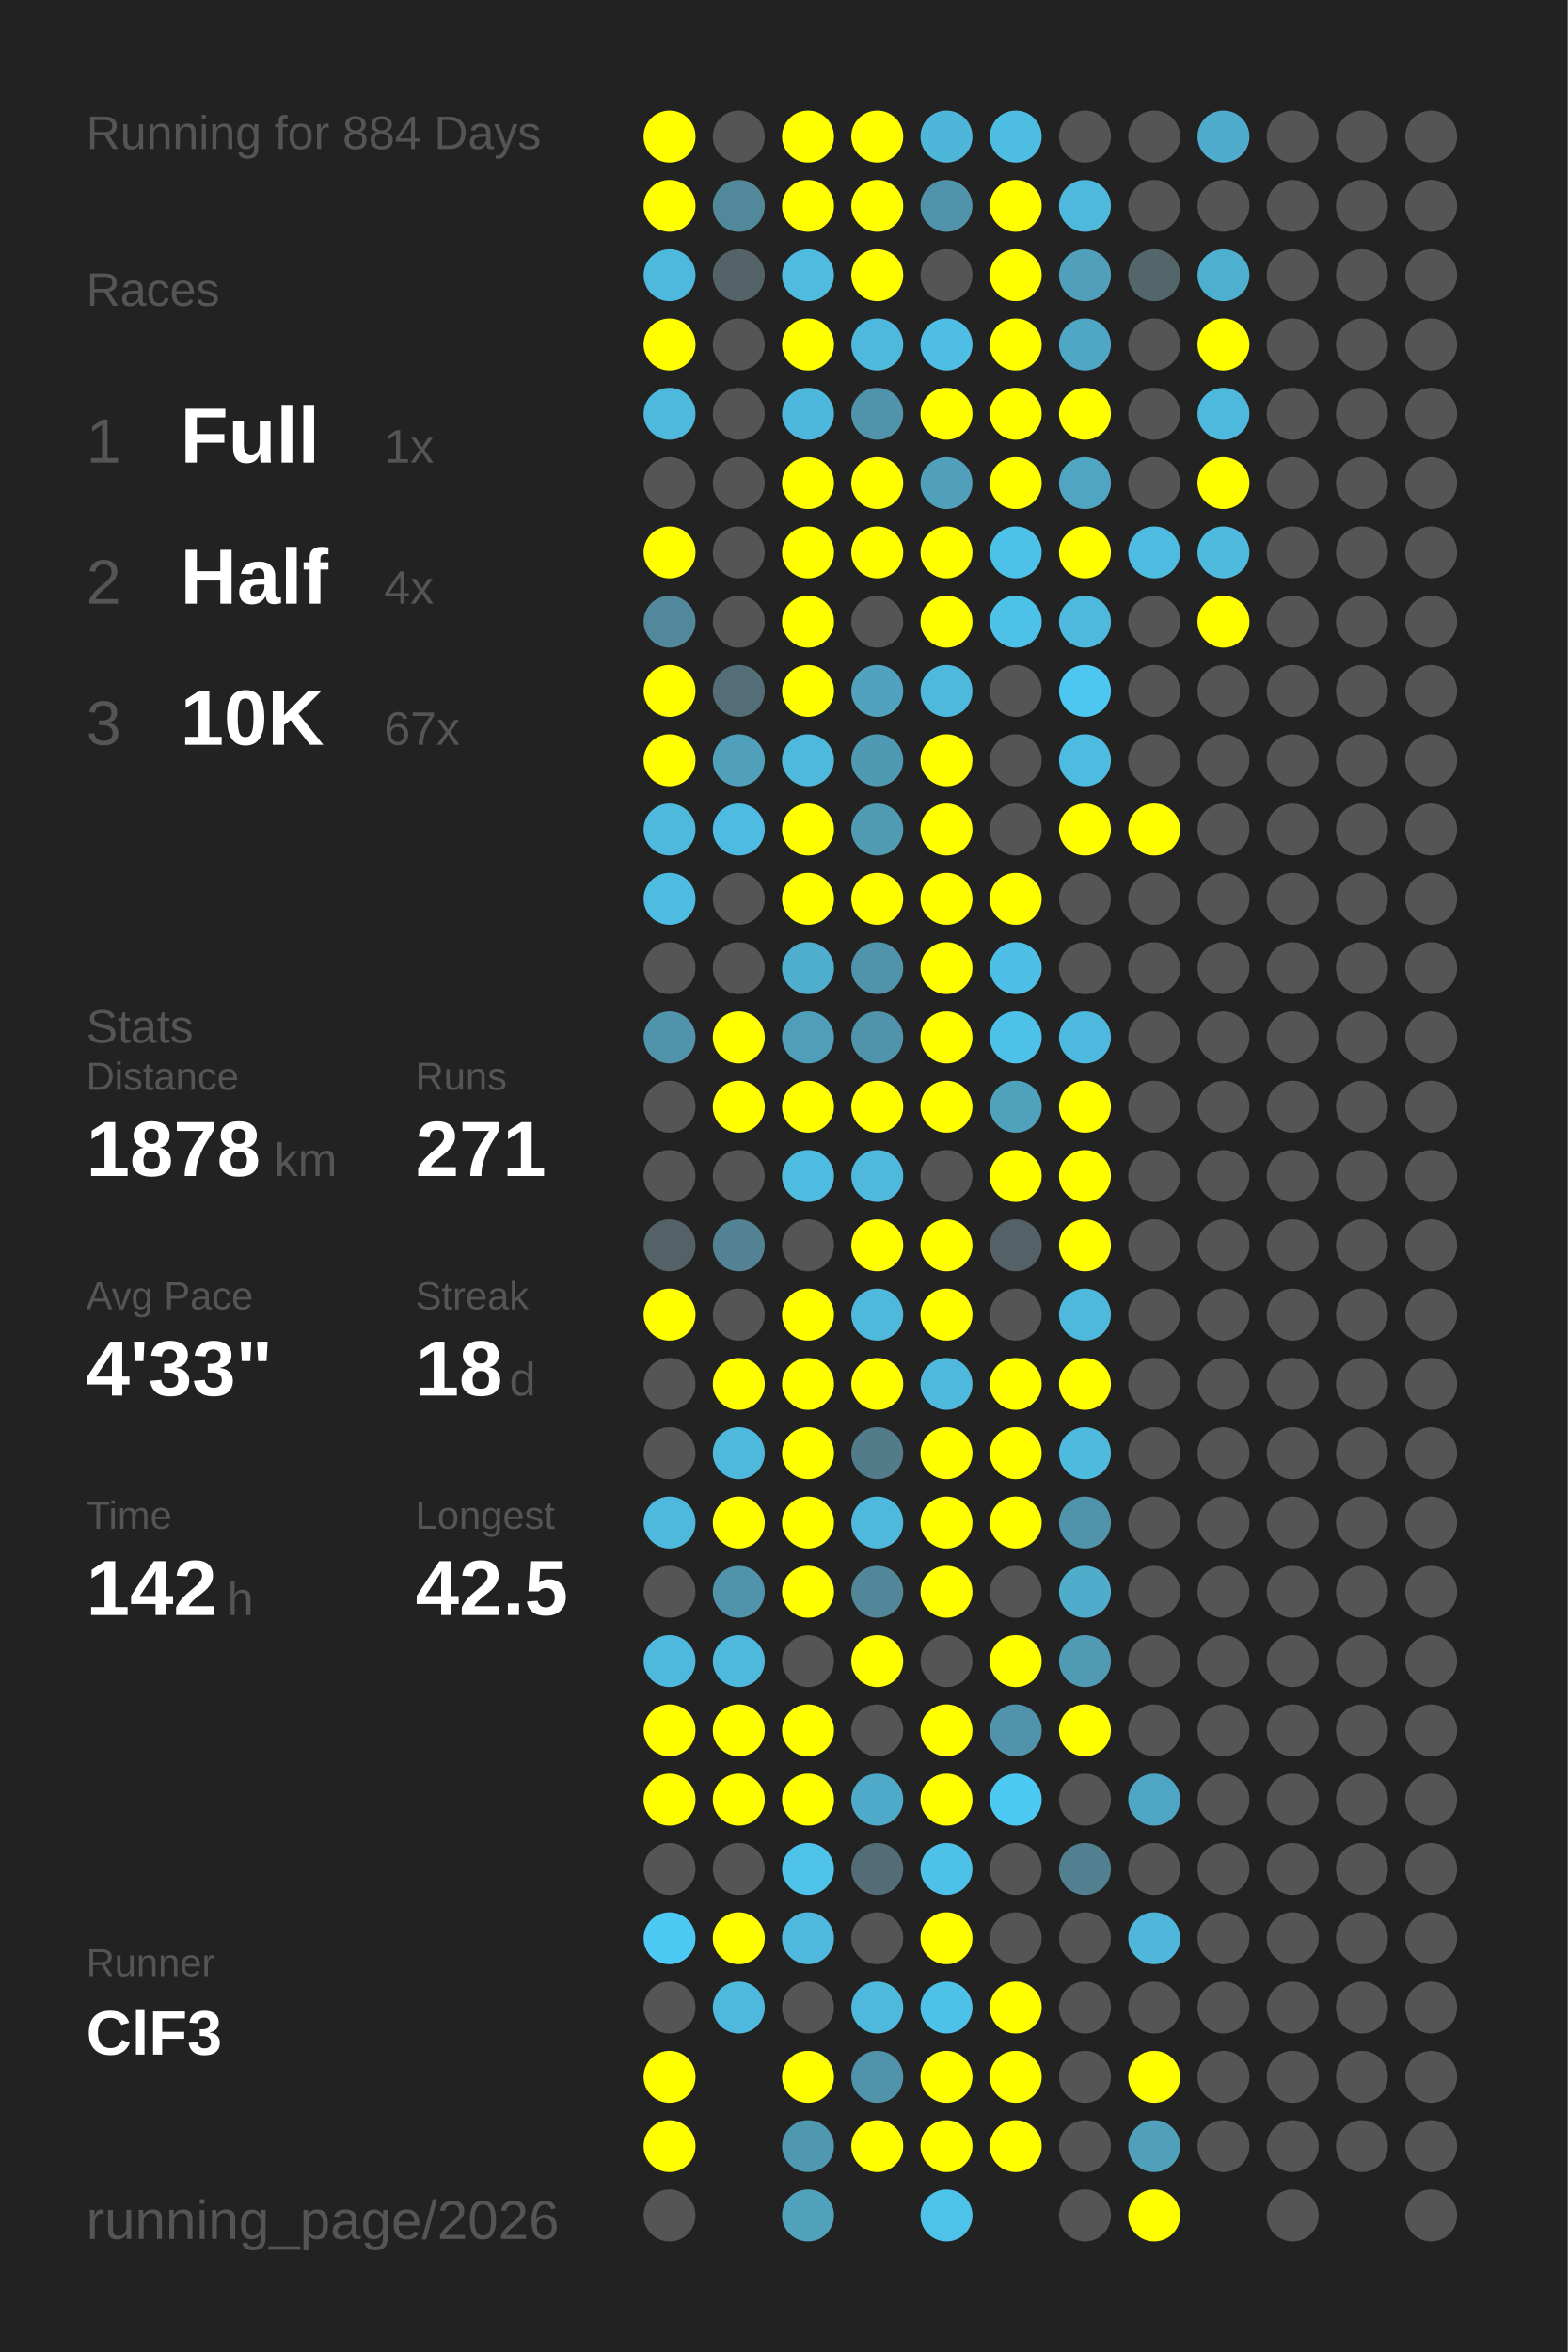
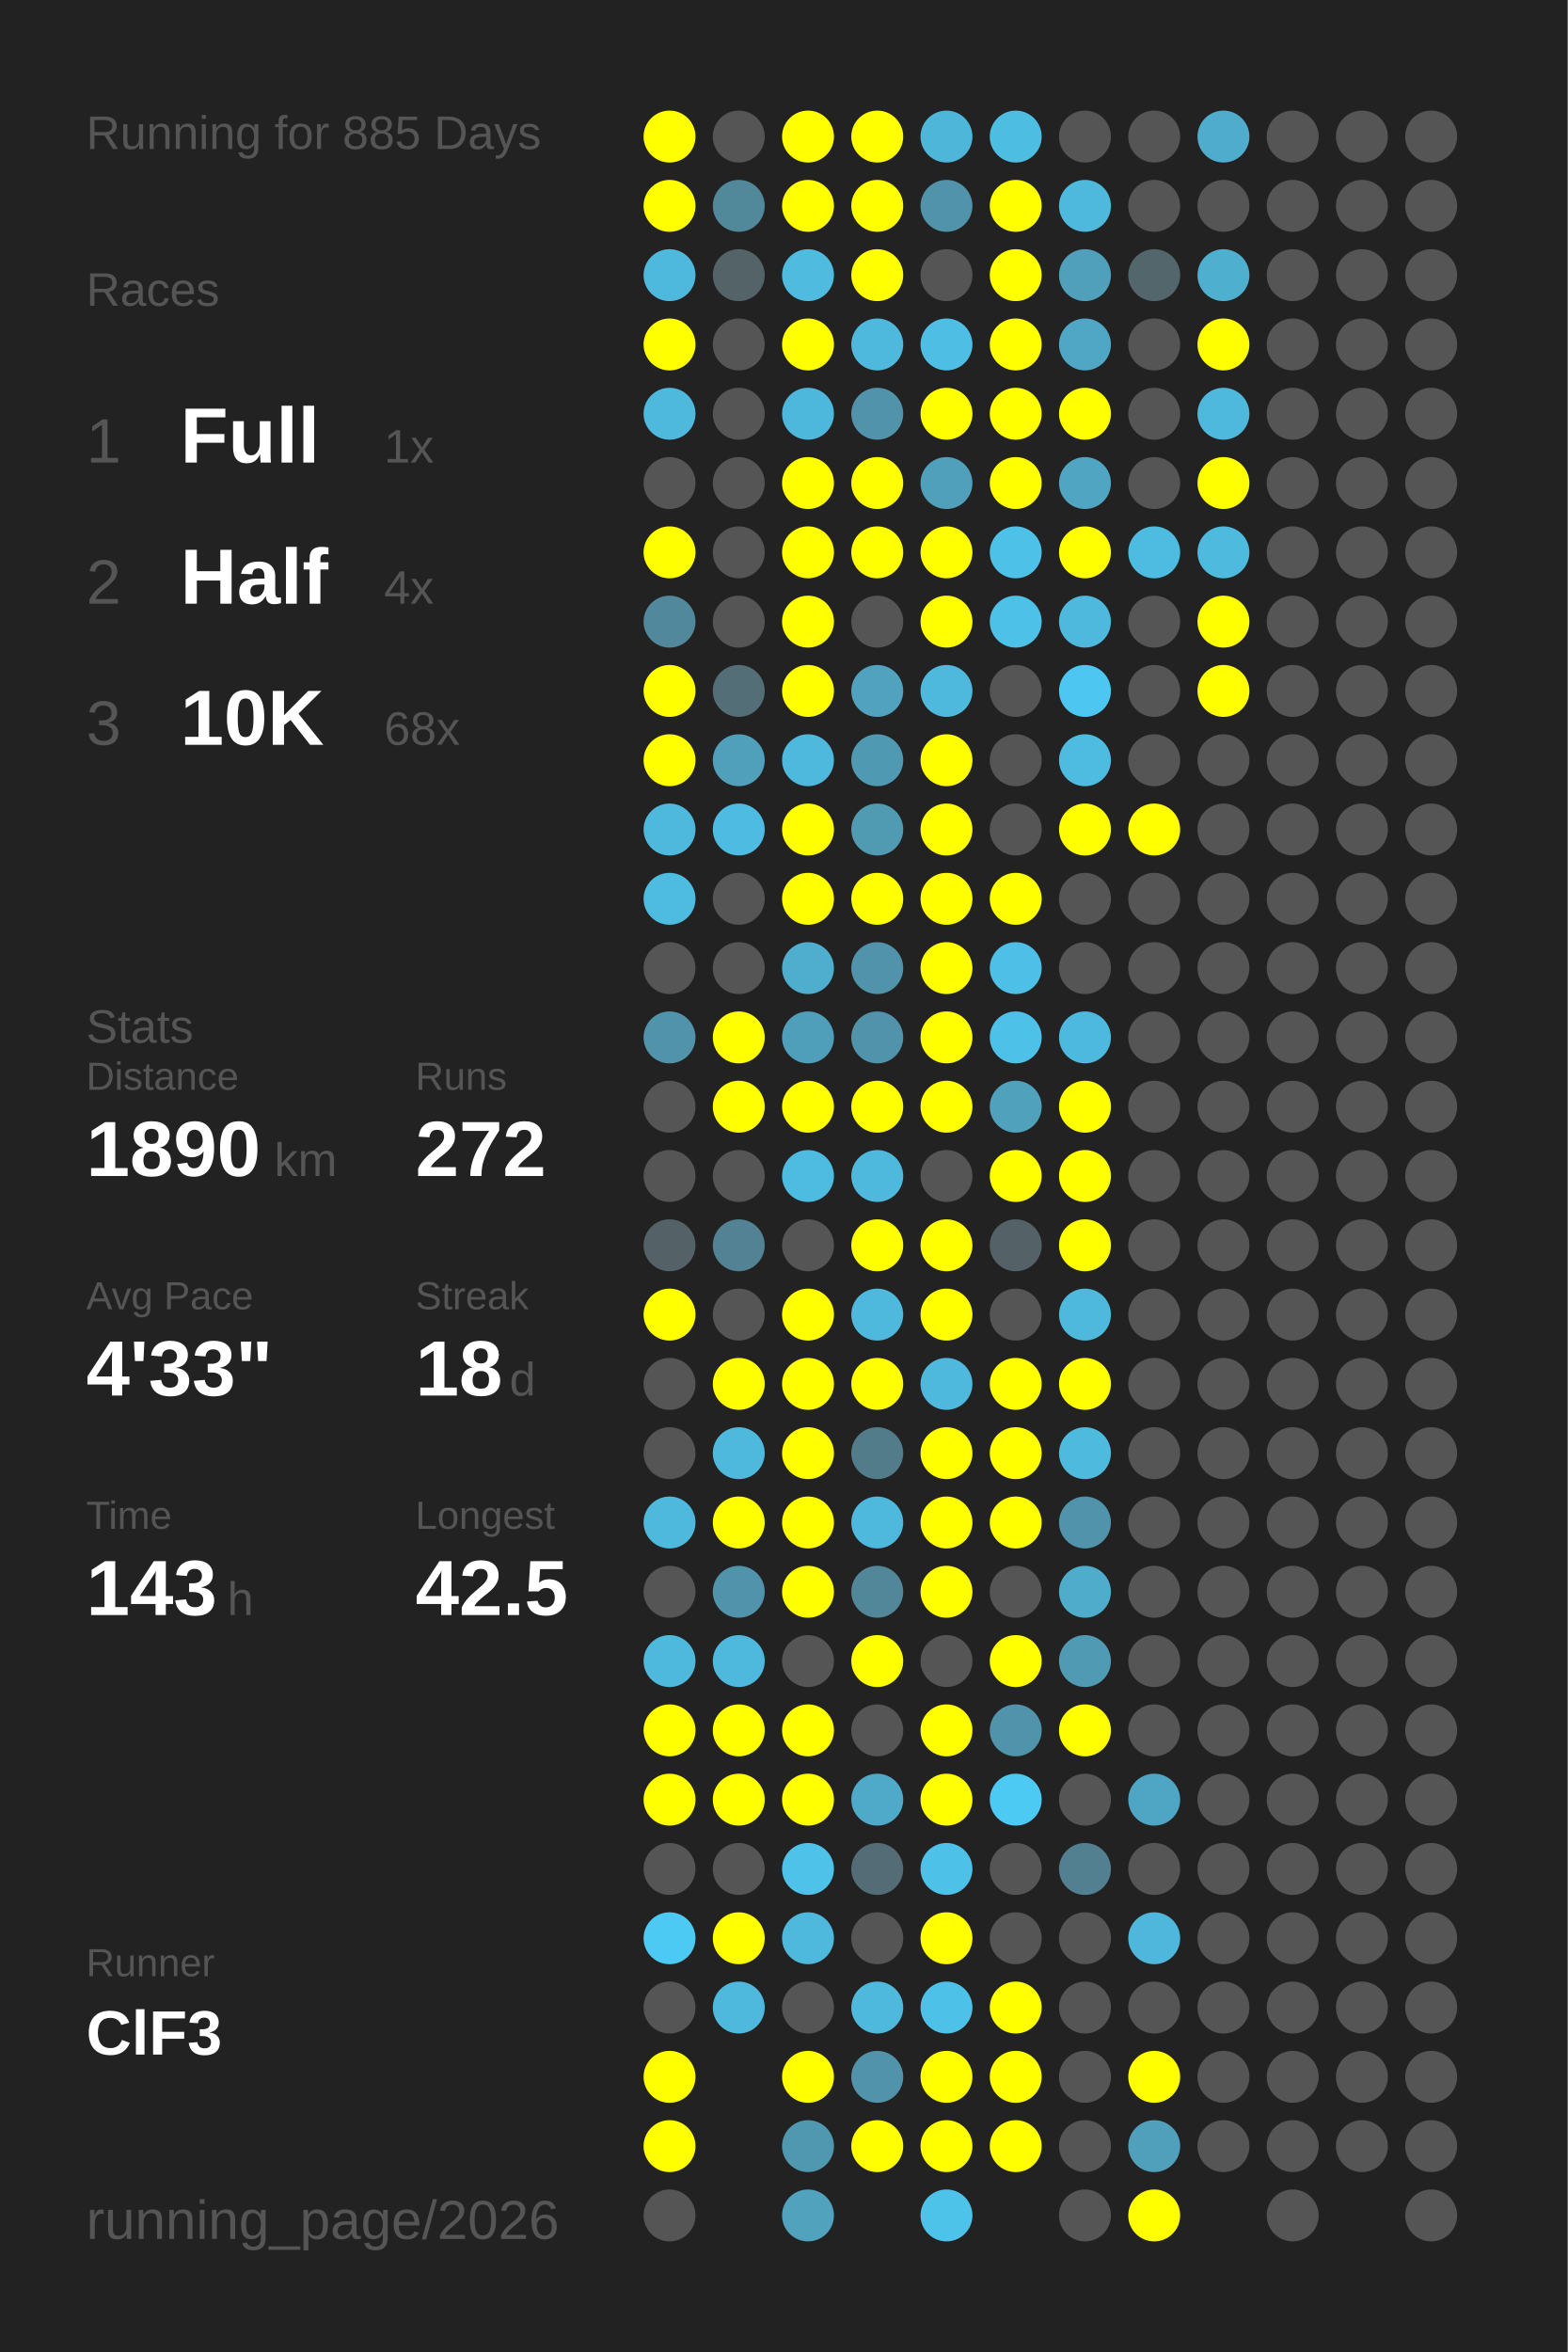
<svg xmlns="http://www.w3.org/2000/svg" baseProfile="full" height="300mm" version="1.1" viewBox="0,0,200,300" width="200mm">
  <defs />
  <rect fill="#222222" height="300" width="200" x="0" y="0" />
-   <text fill="#555555" style="font-size:6px; font-family:Arial;" x="11" y="19">Running for 884 Days</text>
+   <text fill="#555555" style="font-size:6px; font-family:Arial;" x="11" y="19">Running for 885 Days</text>
  <text fill="#555555" style="font-size:6px; font-family:Arial;" x="11" y="39">Races</text>
  <text fill="#555555" style="font-size:8px; font-family:Arial;" x="11" y="59">1</text>
  <text fill="#FFFFFF" style="font-size:10px; font-family:Arial; font-weight:bold;" x="23" y="59">Full</text>
  <text fill="#555555" style="font-size:6px; font-family:Arial;" x="49" y="59">1x</text>
  <text fill="#555555" style="font-size:8px; font-family:Arial;" x="11" y="77">2</text>
  <text fill="#FFFFFF" style="font-size:10px; font-family:Arial; font-weight:bold;" x="23" y="77">Half</text>
  <text fill="#555555" style="font-size:6px; font-family:Arial;" x="49" y="77">4x</text>
  <text fill="#555555" style="font-size:8px; font-family:Arial;" x="11" y="95">3</text>
  <text fill="#FFFFFF" style="font-size:10px; font-family:Arial; font-weight:bold;" x="23" y="95">10K</text>
-   <text fill="#555555" style="font-size:6px; font-family:Arial;" x="49" y="95">67x</text>
+   <text fill="#555555" style="font-size:6px; font-family:Arial;" x="49" y="95">68x</text>
  <text fill="#555555" style="font-size:6px; font-family:Arial;" x="11" y="133">Stats</text>
  <text fill="#555555" style="font-size:5px; font-family:Arial;" x="11" y="139">Distance</text>
-   <text fill="#FFFFFF" style="font-size:10px; font-family:Arial; font-weight:bold;" x="11" y="150">1878</text>
+   <text fill="#FFFFFF" style="font-size:10px; font-family:Arial; font-weight:bold;" x="11" y="150">1890</text>
  <text fill="#555555" style="font-size:6px; font-family:Arial;" x="35" y="150">km</text>
  <text fill="#555555" style="font-size:5px; font-family:Arial;" x="53" y="139">Runs</text>
-   <text fill="#FFFFFF" style="font-size:10px; font-family:Arial; font-weight:bold;" x="53" y="150">271</text>
+   <text fill="#FFFFFF" style="font-size:10px; font-family:Arial; font-weight:bold;" x="53" y="150">272</text>
  <text fill="#555555" style="font-size:5px; font-family:Arial;" x="11" y="167">Avg Pace</text>
  <text fill="#FFFFFF" style="font-size:10px; font-family:Arial; font-weight:bold;" x="11" y="178">4'33"</text>
  <text fill="#555555" style="font-size:5px; font-family:Arial;" x="53" y="167">Streak</text>
  <text fill="#FFFFFF" style="font-size:10px; font-family:Arial; font-weight:bold;" x="53" y="178">18</text>
  <text fill="#555555" style="font-size:6px; font-family:Arial;" x="65" y="178">d</text>
  <text fill="#555555" style="font-size:5px; font-family:Arial;" x="11" y="195">Time</text>
-   <text fill="#FFFFFF" style="font-size:10px; font-family:Arial; font-weight:bold;" x="11" y="206">142</text>
+   <text fill="#FFFFFF" style="font-size:10px; font-family:Arial; font-weight:bold;" x="11" y="206">143</text>
  <text fill="#555555" style="font-size:6px; font-family:Arial;" x="29" y="206">h</text>
  <text fill="#555555" style="font-size:5px; font-family:Arial;" x="53" y="195">Longest</text>
  <text fill="#FFFFFF" style="font-size:10px; font-family:Arial; font-weight:bold;" x="53" y="206">42.5</text>
  <text fill="#555555" style="font-size:5px; font-family:Arial;" x="11" y="252.065">Runner</text>
  <text fill="#FFFFFF" style="font-size:8px; font-family:Arial; font-weight:bold;" x="11" y="262.065">ClF3</text>
  <text fill="#555555" style="font-size:7px; font-family:Arial;" x="11" y="285.581">running_page/2026</text>
  <circle cx="85.417" cy="17.419" fill="#FFFF00" r="3.312" />
  <circle cx="85.417" cy="26.258" fill="#FFFF00" r="3.312" />
  <circle cx="85.417" cy="35.097" fill="#4eb9dd" r="3.312" />
  <circle cx="85.417" cy="43.935" fill="#FFFF00" r="3.312" />
  <circle cx="85.417" cy="52.774" fill="#4eb9dd" r="3.312" />
  <circle cx="85.417" cy="61.613" fill="#555555" r="3.312" />
  <circle cx="85.417" cy="70.452" fill="#FFFF00" r="3.312" />
  <circle cx="85.417" cy="79.29" fill="#51889b" r="3.312" />
  <circle cx="85.417" cy="88.129" fill="#FFFF00" r="3.312" />
  <circle cx="85.417" cy="96.968" fill="#FFFF00" r="3.312" />
  <circle cx="85.417" cy="105.806" fill="#4eb9dd" r="3.312" />
  <circle cx="85.417" cy="114.645" fill="#4ebce1" r="3.312" />
  <circle cx="85.417" cy="123.484" fill="#555555" r="3.312" />
  <circle cx="85.417" cy="132.323" fill="#5093aa" r="3.312" />
  <circle cx="85.417" cy="141.161" fill="#555555" r="3.312" />
  <circle cx="85.417" cy="150" fill="#555555" r="3.312" />
  <circle cx="85.417" cy="158.839" fill="#546267" r="3.312" />
  <circle cx="85.417" cy="167.677" fill="#FFFF00" r="3.312" />
  <circle cx="85.417" cy="176.516" fill="#555555" r="3.312" />
  <circle cx="85.417" cy="185.355" fill="#555555" r="3.312" />
  <circle cx="85.417" cy="194.194" fill="#4eb9dd" r="3.312" />
  <circle cx="85.417" cy="203.032" fill="#555555" r="3.312" />
  <circle cx="85.417" cy="211.871" fill="#4eb9dd" r="3.312" />
  <circle cx="85.417" cy="220.71" fill="#FFFF00" r="3.312" />
  <circle cx="85.417" cy="229.548" fill="#FFFF00" r="3.312" />
  <circle cx="85.417" cy="238.387" fill="#555555" r="3.312" />
  <circle cx="85.417" cy="247.226" fill="#4dcaf4" r="3.312" />
  <circle cx="85.417" cy="256.065" fill="#555555" r="3.312" />
  <circle cx="85.417" cy="264.903" fill="#FFFF00" r="3.312" />
  <circle cx="85.417" cy="273.742" fill="#FFFF00" r="3.312" />
  <circle cx="85.417" cy="282.581" fill="#555555" r="3.312" />
  <circle cx="94.25" cy="17.419" fill="#555555" r="3.312" />
  <circle cx="94.25" cy="26.258" fill="#51899b" r="3.312" />
  <circle cx="94.25" cy="35.097" fill="#546368" r="3.312" />
  <circle cx="94.25" cy="43.935" fill="#555555" r="3.312" />
  <circle cx="94.25" cy="52.774" fill="#555555" r="3.312" />
  <circle cx="94.25" cy="61.613" fill="#555555" r="3.312" />
  <circle cx="94.25" cy="70.452" fill="#555555" r="3.312" />
  <circle cx="94.25" cy="79.29" fill="#555555" r="3.312" />
  <circle cx="94.25" cy="88.129" fill="#536e77" r="3.312" />
  <circle cx="94.25" cy="96.968" fill="#50a0bc" r="3.312" />
  <circle cx="94.25" cy="105.806" fill="#4ebce2" r="3.312" />
  <circle cx="94.25" cy="114.645" fill="#555555" r="3.312" />
  <circle cx="94.25" cy="123.484" fill="#555555" r="3.312" />
  <circle cx="94.25" cy="132.323" fill="#FFFF00" r="3.312" />
  <circle cx="94.25" cy="141.161" fill="#FFFF00" r="3.312" />
  <circle cx="94.25" cy="150" fill="#555555" r="3.312" />
  <circle cx="94.25" cy="158.839" fill="#528293" r="3.312" />
  <circle cx="94.25" cy="167.677" fill="#555555" r="3.312" />
  <circle cx="94.25" cy="176.516" fill="#FFFF00" r="3.312" />
  <circle cx="94.25" cy="185.355" fill="#4eb9dd" r="3.312" />
  <circle cx="94.25" cy="194.194" fill="#FFFF00" r="3.312" />
  <circle cx="94.25" cy="203.032" fill="#5093aa" r="3.312" />
  <circle cx="94.25" cy="211.871" fill="#4eb9dd" r="3.312" />
  <circle cx="94.25" cy="220.71" fill="#FFFF00" r="3.312" />
  <circle cx="94.25" cy="229.548" fill="#FFFF00" r="3.312" />
  <circle cx="94.25" cy="238.387" fill="#555555" r="3.312" />
  <circle cx="94.25" cy="247.226" fill="#FFFF00" r="3.312" />
  <circle cx="94.25" cy="256.065" fill="#4eb9dd" r="3.312" />
  <circle cx="103.083" cy="17.419" fill="#FFFF00" r="3.312" />
  <circle cx="103.083" cy="26.258" fill="#FFFF00" r="3.312" />
  <circle cx="103.083" cy="35.097" fill="#4ebbdf" r="3.312" />
  <circle cx="103.083" cy="43.935" fill="#FFFF00" r="3.312" />
  <circle cx="103.083" cy="52.774" fill="#4eb8dc" r="3.312" />
  <circle cx="103.083" cy="61.613" fill="#FFFF00" r="3.312" />
  <circle cx="103.083" cy="70.452" fill="#FFFF00" r="3.312" />
  <circle cx="103.083" cy="79.29" fill="#FFFF00" r="3.312" />
  <circle cx="103.083" cy="88.129" fill="#FFFF00" r="3.312" />
  <circle cx="103.083" cy="96.968" fill="#4eb9dd" r="3.312" />
  <circle cx="103.083" cy="105.806" fill="#FFFF00" r="3.312" />
  <circle cx="103.083" cy="114.645" fill="#FFFF00" r="3.312" />
  <circle cx="103.083" cy="123.484" fill="#4faece" r="3.312" />
  <circle cx="103.083" cy="132.323" fill="#509fba" r="3.312" />
  <circle cx="103.083" cy="141.161" fill="#FFFF00" r="3.312" />
  <circle cx="103.083" cy="150" fill="#4ebce1" r="3.312" />
  <circle cx="103.083" cy="158.839" fill="#555555" r="3.312" />
  <circle cx="103.083" cy="167.677" fill="#FFFF00" r="3.312" />
  <circle cx="103.083" cy="176.516" fill="#FFFF00" r="3.312" />
  <circle cx="103.083" cy="185.355" fill="#FFFF00" r="3.312" />
  <circle cx="103.083" cy="194.194" fill="#FFFF00" r="3.312" />
  <circle cx="103.083" cy="203.032" fill="#FFFF00" r="3.312" />
  <circle cx="103.083" cy="211.871" fill="#555555" r="3.312" />
  <circle cx="103.083" cy="220.71" fill="#FFFF00" r="3.312" />
  <circle cx="103.083" cy="229.548" fill="#FFFF00" r="3.312" />
  <circle cx="103.083" cy="238.387" fill="#4ec2e9" r="3.312" />
  <circle cx="103.083" cy="247.226" fill="#4eb9dd" r="3.312" />
  <circle cx="103.083" cy="256.065" fill="#555555" r="3.312" />
  <circle cx="103.083" cy="264.903" fill="#FFFF00" r="3.312" />
  <circle cx="103.083" cy="273.742" fill="#5097b0" r="3.312" />
  <circle cx="103.083" cy="282.581" fill="#50a2bd" r="3.312" />
  <circle cx="111.917" cy="17.419" fill="#FFFF00" r="3.312" />
  <circle cx="111.917" cy="26.258" fill="#FFFF00" r="3.312" />
  <circle cx="111.917" cy="35.097" fill="#FFFF00" r="3.312" />
  <circle cx="111.917" cy="43.935" fill="#4eb9dd" r="3.312" />
  <circle cx="111.917" cy="52.774" fill="#5093aa" r="3.312" />
  <circle cx="111.917" cy="61.613" fill="#FFFF00" r="3.312" />
  <circle cx="111.917" cy="70.452" fill="#FFFF00" r="3.312" />
  <circle cx="111.917" cy="79.29" fill="#555555" r="3.312" />
  <circle cx="111.917" cy="88.129" fill="#50a2be" r="3.312" />
  <circle cx="111.917" cy="96.968" fill="#5099b2" r="3.312" />
  <circle cx="111.917" cy="105.806" fill="#509ab2" r="3.312" />
  <circle cx="111.917" cy="114.645" fill="#FFFF00" r="3.312" />
  <circle cx="111.917" cy="123.484" fill="#5093aa" r="3.312" />
  <circle cx="111.917" cy="132.323" fill="#5093aa" r="3.312" />
  <circle cx="111.917" cy="141.161" fill="#FFFF00" r="3.312" />
  <circle cx="111.917" cy="150" fill="#4eb9dd" r="3.312" />
  <circle cx="111.917" cy="158.839" fill="#FFFF00" r="3.312" />
  <circle cx="111.917" cy="167.677" fill="#4eb9dd" r="3.312" />
  <circle cx="111.917" cy="176.516" fill="#FFFF00" r="3.312" />
  <circle cx="111.917" cy="185.355" fill="#527c8a" r="3.312" />
  <circle cx="111.917" cy="194.194" fill="#4eb9dd" r="3.312" />
  <circle cx="111.917" cy="203.032" fill="#518799" r="3.312" />
  <circle cx="111.917" cy="211.871" fill="#FFFF00" r="3.312" />
  <circle cx="111.917" cy="220.71" fill="#555555" r="3.312" />
  <circle cx="111.917" cy="229.548" fill="#4faac9" r="3.312" />
  <circle cx="111.917" cy="238.387" fill="#536c75" r="3.312" />
  <circle cx="111.917" cy="247.226" fill="#555555" r="3.312" />
  <circle cx="111.917" cy="256.065" fill="#4eb9dd" r="3.312" />
  <circle cx="111.917" cy="264.903" fill="#5093aa" r="3.312" />
  <circle cx="111.917" cy="273.742" fill="#FFFF00" r="3.312" />
  <circle cx="120.75" cy="17.419" fill="#4eb6d9" r="3.312" />
  <circle cx="120.75" cy="26.258" fill="#5093aa" r="3.312" />
  <circle cx="120.75" cy="35.097" fill="#555555" r="3.312" />
  <circle cx="120.75" cy="43.935" fill="#4ebee4" r="3.312" />
  <circle cx="120.75" cy="52.774" fill="#FFFF00" r="3.312" />
  <circle cx="120.75" cy="61.613" fill="#50a0bb" r="3.312" />
  <circle cx="120.75" cy="70.452" fill="#FFFF00" r="3.312" />
  <circle cx="120.75" cy="79.29" fill="#FFFF00" r="3.312" />
  <circle cx="120.75" cy="88.129" fill="#4eb9dd" r="3.312" />
  <circle cx="120.75" cy="96.968" fill="#FFFF00" r="3.312" />
  <circle cx="120.75" cy="105.806" fill="#FFFF00" r="3.312" />
  <circle cx="120.75" cy="114.645" fill="#FFFF00" r="3.312" />
  <circle cx="120.75" cy="123.484" fill="#FFFF00" r="3.312" />
  <circle cx="120.75" cy="132.323" fill="#FFFF00" r="3.312" />
  <circle cx="120.75" cy="141.161" fill="#FFFF00" r="3.312" />
  <circle cx="120.75" cy="150" fill="#555555" r="3.312" />
  <circle cx="120.75" cy="158.839" fill="#FFFF00" r="3.312" />
  <circle cx="120.75" cy="167.677" fill="#FFFF00" r="3.312" />
  <circle cx="120.75" cy="176.516" fill="#4eb9dd" r="3.312" />
  <circle cx="120.75" cy="185.355" fill="#FFFF00" r="3.312" />
  <circle cx="120.75" cy="194.194" fill="#FFFF00" r="3.312" />
  <circle cx="120.75" cy="203.032" fill="#FFFF00" r="3.312" />
  <circle cx="120.75" cy="211.871" fill="#555555" r="3.312" />
  <circle cx="120.75" cy="220.71" fill="#FFFF00" r="3.312" />
  <circle cx="120.75" cy="229.548" fill="#FFFF00" r="3.312" />
  <circle cx="120.75" cy="238.387" fill="#4ec1e8" r="3.312" />
  <circle cx="120.75" cy="247.226" fill="#FFFF00" r="3.312" />
  <circle cx="120.75" cy="256.065" fill="#4ec1e8" r="3.312" />
  <circle cx="120.75" cy="264.903" fill="#FFFF00" r="3.312" />
  <circle cx="120.75" cy="273.742" fill="#FFFF00" r="3.312" />
  <circle cx="120.75" cy="282.581" fill="#4dc3ea" r="3.312" />
  <circle cx="129.583" cy="17.419" fill="#4ebde2" r="3.312" />
  <circle cx="129.583" cy="26.258" fill="#FFFF00" r="3.312" />
  <circle cx="129.583" cy="35.097" fill="#FFFF00" r="3.312" />
  <circle cx="129.583" cy="43.935" fill="#FFFF00" r="3.312" />
  <circle cx="129.583" cy="52.774" fill="#FFFF00" r="3.312" />
  <circle cx="129.583" cy="61.613" fill="#FFFF00" r="3.312" />
  <circle cx="129.583" cy="70.452" fill="#4ec1e9" r="3.312" />
  <circle cx="129.583" cy="79.29" fill="#4ec1e9" r="3.312" />
  <circle cx="129.583" cy="88.129" fill="#555555" r="3.312" />
  <circle cx="129.583" cy="96.968" fill="#555555" r="3.312" />
  <circle cx="129.583" cy="105.806" fill="#555555" r="3.312" />
  <circle cx="129.583" cy="114.645" fill="#FFFF00" r="3.312" />
  <circle cx="129.583" cy="123.484" fill="#4ec0e7" r="3.312" />
  <circle cx="129.583" cy="132.323" fill="#4ec1e8" r="3.312" />
  <circle cx="129.583" cy="141.161" fill="#50a1bc" r="3.312" />
  <circle cx="129.583" cy="150" fill="#FFFF00" r="3.312" />
  <circle cx="129.583" cy="158.839" fill="#546267" r="3.312" />
  <circle cx="129.583" cy="167.677" fill="#555555" r="3.312" />
  <circle cx="129.583" cy="176.516" fill="#FFFF00" r="3.312" />
  <circle cx="129.583" cy="185.355" fill="#FFFF00" r="3.312" />
  <circle cx="129.583" cy="194.194" fill="#FFFF00" r="3.312" />
  <circle cx="129.583" cy="203.032" fill="#555555" r="3.312" />
  <circle cx="129.583" cy="211.871" fill="#FFFF00" r="3.312" />
  <circle cx="129.583" cy="220.71" fill="#5093aa" r="3.312" />
  <circle cx="129.583" cy="229.548" fill="#4dcaf4" r="3.312" />
  <circle cx="129.583" cy="238.387" fill="#555555" r="3.312" />
  <circle cx="129.583" cy="247.226" fill="#555555" r="3.312" />
  <circle cx="129.583" cy="256.065" fill="#FFFF00" r="3.312" />
  <circle cx="129.583" cy="264.903" fill="#FFFF00" r="3.312" />
  <circle cx="129.583" cy="273.742" fill="#FFFF00" r="3.312" />
  <circle cx="138.417" cy="17.419" fill="#555555" r="3.312" />
  <circle cx="138.417" cy="26.258" fill="#4eb9dd" r="3.312" />
  <circle cx="138.417" cy="35.097" fill="#50a0bb" r="3.312" />
  <circle cx="138.417" cy="43.935" fill="#4fa7c5" r="3.312" />
  <circle cx="138.417" cy="52.774" fill="#FFFF00" r="3.312" />
  <circle cx="138.417" cy="61.613" fill="#4fa5c2" r="3.312" />
  <circle cx="138.417" cy="70.452" fill="#FFFF00" r="3.312" />
  <circle cx="138.417" cy="79.29" fill="#4eb9dd" r="3.312" />
  <circle cx="138.417" cy="88.129" fill="#4dc7f1" r="3.312" />
  <circle cx="138.417" cy="96.968" fill="#4ebbe0" r="3.312" />
  <circle cx="138.417" cy="105.806" fill="#FFFF00" r="3.312" />
  <circle cx="138.417" cy="114.645" fill="#555555" r="3.312" />
  <circle cx="138.417" cy="123.484" fill="#555555" r="3.312" />
  <circle cx="138.417" cy="132.323" fill="#4eb9de" r="3.312" />
  <circle cx="138.417" cy="141.161" fill="#FFFF00" r="3.312" />
  <circle cx="138.417" cy="150" fill="#FFFF00" r="3.312" />
  <circle cx="138.417" cy="158.839" fill="#FFFF00" r="3.312" />
  <circle cx="138.417" cy="167.677" fill="#4eb9dd" r="3.312" />
  <circle cx="138.417" cy="176.516" fill="#FFFF00" r="3.312" />
  <circle cx="138.417" cy="185.355" fill="#4ebade" r="3.312" />
  <circle cx="138.417" cy="194.194" fill="#5093aa" r="3.312" />
  <circle cx="138.417" cy="203.032" fill="#4faccb" r="3.312" />
  <circle cx="138.417" cy="211.871" fill="#509ab3" r="3.312" />
  <circle cx="138.417" cy="220.71" fill="#FFFF00" r="3.312" />
  <circle cx="138.417" cy="229.548" fill="#555555" r="3.312" />
  <circle cx="138.417" cy="238.387" fill="#528090" r="3.312" />
  <circle cx="138.417" cy="247.226" fill="#555555" r="3.312" />
  <circle cx="138.417" cy="256.065" fill="#555555" r="3.312" />
  <circle cx="138.417" cy="264.903" fill="#555555" r="3.312" />
  <circle cx="138.417" cy="273.742" fill="#555555" r="3.312" />
  <circle cx="138.417" cy="282.581" fill="#555555" r="3.312" />
  <circle cx="147.25" cy="17.419" fill="#555555" r="3.312" />
  <circle cx="147.25" cy="26.258" fill="#555555" r="3.312" />
  <circle cx="147.25" cy="35.097" fill="#53666c" r="3.312" />
  <circle cx="147.25" cy="43.935" fill="#555555" r="3.312" />
  <circle cx="147.25" cy="52.774" fill="#555555" r="3.312" />
  <circle cx="147.25" cy="61.613" fill="#555555" r="3.312" />
  <circle cx="147.25" cy="70.452" fill="#4ebbe0" r="3.312" />
  <circle cx="147.25" cy="79.29" fill="#555555" r="3.312" />
  <circle cx="147.25" cy="88.129" fill="#555555" r="3.312" />
  <circle cx="147.25" cy="96.968" fill="#555555" r="3.312" />
  <circle cx="147.25" cy="105.806" fill="#FFFF00" r="3.312" />
  <circle cx="147.25" cy="114.645" fill="#555555" r="3.312" />
  <circle cx="147.25" cy="123.484" fill="#555555" r="3.312" />
  <circle cx="147.25" cy="132.323" fill="#555555" r="3.312" />
  <circle cx="147.25" cy="141.161" fill="#555555" r="3.312" />
  <circle cx="147.25" cy="150" fill="#555555" r="3.312" />
  <circle cx="147.25" cy="158.839" fill="#555555" r="3.312" />
  <circle cx="147.25" cy="167.677" fill="#555555" r="3.312" />
  <circle cx="147.25" cy="176.516" fill="#555555" r="3.312" />
  <circle cx="147.25" cy="185.355" fill="#555555" r="3.312" />
  <circle cx="147.25" cy="194.194" fill="#555555" r="3.312" />
  <circle cx="147.25" cy="203.032" fill="#555555" r="3.312" />
  <circle cx="147.25" cy="211.871" fill="#555555" r="3.312" />
  <circle cx="147.25" cy="220.71" fill="#555555" r="3.312" />
  <circle cx="147.25" cy="229.548" fill="#4fa6c4" r="3.312" />
  <circle cx="147.25" cy="238.387" fill="#555555" r="3.312" />
  <circle cx="147.25" cy="247.226" fill="#4eb7db" r="3.312" />
  <circle cx="147.25" cy="256.065" fill="#555555" r="3.312" />
  <circle cx="147.25" cy="264.903" fill="#FFFF00" r="3.312" />
  <circle cx="147.25" cy="273.742" fill="#50a0bb" r="3.312" />
  <circle cx="147.25" cy="282.581" fill="#FFFF00" r="3.312" />
  <circle cx="156.083" cy="17.419" fill="#4faccc" r="3.312" />
  <circle cx="156.083" cy="26.258" fill="#555555" r="3.312" />
  <circle cx="156.083" cy="35.097" fill="#4fafcf" r="3.312" />
  <circle cx="156.083" cy="43.935" fill="#FFFF00" r="3.312" />
  <circle cx="156.083" cy="52.774" fill="#4eb9dd" r="3.312" />
  <circle cx="156.083" cy="61.613" fill="#FFFF00" r="3.312" />
  <circle cx="156.083" cy="70.452" fill="#4ebade" r="3.312" />
  <circle cx="156.083" cy="79.29" fill="#FFFF00" r="3.312" />
-   <circle cx="156.083" cy="88.129" fill="#555555" r="3.312" />
+   <circle cx="156.083" cy="88.129" fill="#FFFF00" r="3.312" />
  <circle cx="156.083" cy="96.968" fill="#555555" r="3.312" />
  <circle cx="156.083" cy="105.806" fill="#555555" r="3.312" />
  <circle cx="156.083" cy="114.645" fill="#555555" r="3.312" />
  <circle cx="156.083" cy="123.484" fill="#555555" r="3.312" />
  <circle cx="156.083" cy="132.323" fill="#555555" r="3.312" />
  <circle cx="156.083" cy="141.161" fill="#555555" r="3.312" />
  <circle cx="156.083" cy="150" fill="#555555" r="3.312" />
  <circle cx="156.083" cy="158.839" fill="#555555" r="3.312" />
  <circle cx="156.083" cy="167.677" fill="#555555" r="3.312" />
  <circle cx="156.083" cy="176.516" fill="#555555" r="3.312" />
  <circle cx="156.083" cy="185.355" fill="#555555" r="3.312" />
  <circle cx="156.083" cy="194.194" fill="#555555" r="3.312" />
  <circle cx="156.083" cy="203.032" fill="#555555" r="3.312" />
  <circle cx="156.083" cy="211.871" fill="#555555" r="3.312" />
  <circle cx="156.083" cy="220.71" fill="#555555" r="3.312" />
  <circle cx="156.083" cy="229.548" fill="#555555" r="3.312" />
  <circle cx="156.083" cy="238.387" fill="#555555" r="3.312" />
  <circle cx="156.083" cy="247.226" fill="#555555" r="3.312" />
  <circle cx="156.083" cy="256.065" fill="#555555" r="3.312" />
  <circle cx="156.083" cy="264.903" fill="#555555" r="3.312" />
  <circle cx="156.083" cy="273.742" fill="#555555" r="3.312" />
  <circle cx="164.917" cy="17.419" fill="#555555" r="3.312" />
  <circle cx="164.917" cy="26.258" fill="#555555" r="3.312" />
  <circle cx="164.917" cy="35.097" fill="#555555" r="3.312" />
  <circle cx="164.917" cy="43.935" fill="#555555" r="3.312" />
  <circle cx="164.917" cy="52.774" fill="#555555" r="3.312" />
  <circle cx="164.917" cy="61.613" fill="#555555" r="3.312" />
  <circle cx="164.917" cy="70.452" fill="#555555" r="3.312" />
  <circle cx="164.917" cy="79.29" fill="#555555" r="3.312" />
  <circle cx="164.917" cy="88.129" fill="#555555" r="3.312" />
  <circle cx="164.917" cy="96.968" fill="#555555" r="3.312" />
  <circle cx="164.917" cy="105.806" fill="#555555" r="3.312" />
  <circle cx="164.917" cy="114.645" fill="#555555" r="3.312" />
  <circle cx="164.917" cy="123.484" fill="#555555" r="3.312" />
  <circle cx="164.917" cy="132.323" fill="#555555" r="3.312" />
  <circle cx="164.917" cy="141.161" fill="#555555" r="3.312" />
  <circle cx="164.917" cy="150" fill="#555555" r="3.312" />
  <circle cx="164.917" cy="158.839" fill="#555555" r="3.312" />
  <circle cx="164.917" cy="167.677" fill="#555555" r="3.312" />
  <circle cx="164.917" cy="176.516" fill="#555555" r="3.312" />
  <circle cx="164.917" cy="185.355" fill="#555555" r="3.312" />
  <circle cx="164.917" cy="194.194" fill="#555555" r="3.312" />
  <circle cx="164.917" cy="203.032" fill="#555555" r="3.312" />
  <circle cx="164.917" cy="211.871" fill="#555555" r="3.312" />
  <circle cx="164.917" cy="220.71" fill="#555555" r="3.312" />
  <circle cx="164.917" cy="229.548" fill="#555555" r="3.312" />
  <circle cx="164.917" cy="238.387" fill="#555555" r="3.312" />
  <circle cx="164.917" cy="247.226" fill="#555555" r="3.312" />
  <circle cx="164.917" cy="256.065" fill="#555555" r="3.312" />
  <circle cx="164.917" cy="264.903" fill="#555555" r="3.312" />
  <circle cx="164.917" cy="273.742" fill="#555555" r="3.312" />
  <circle cx="164.917" cy="282.581" fill="#555555" r="3.312" />
  <circle cx="173.75" cy="17.419" fill="#555555" r="3.312" />
  <circle cx="173.75" cy="26.258" fill="#555555" r="3.312" />
  <circle cx="173.75" cy="35.097" fill="#555555" r="3.312" />
  <circle cx="173.75" cy="43.935" fill="#555555" r="3.312" />
  <circle cx="173.75" cy="52.774" fill="#555555" r="3.312" />
  <circle cx="173.75" cy="61.613" fill="#555555" r="3.312" />
  <circle cx="173.75" cy="70.452" fill="#555555" r="3.312" />
  <circle cx="173.75" cy="79.29" fill="#555555" r="3.312" />
  <circle cx="173.75" cy="88.129" fill="#555555" r="3.312" />
  <circle cx="173.75" cy="96.968" fill="#555555" r="3.312" />
  <circle cx="173.75" cy="105.806" fill="#555555" r="3.312" />
  <circle cx="173.75" cy="114.645" fill="#555555" r="3.312" />
  <circle cx="173.75" cy="123.484" fill="#555555" r="3.312" />
  <circle cx="173.75" cy="132.323" fill="#555555" r="3.312" />
  <circle cx="173.75" cy="141.161" fill="#555555" r="3.312" />
  <circle cx="173.75" cy="150" fill="#555555" r="3.312" />
  <circle cx="173.75" cy="158.839" fill="#555555" r="3.312" />
  <circle cx="173.75" cy="167.677" fill="#555555" r="3.312" />
  <circle cx="173.75" cy="176.516" fill="#555555" r="3.312" />
  <circle cx="173.75" cy="185.355" fill="#555555" r="3.312" />
  <circle cx="173.75" cy="194.194" fill="#555555" r="3.312" />
  <circle cx="173.75" cy="203.032" fill="#555555" r="3.312" />
  <circle cx="173.75" cy="211.871" fill="#555555" r="3.312" />
  <circle cx="173.75" cy="220.71" fill="#555555" r="3.312" />
  <circle cx="173.75" cy="229.548" fill="#555555" r="3.312" />
  <circle cx="173.75" cy="238.387" fill="#555555" r="3.312" />
  <circle cx="173.75" cy="247.226" fill="#555555" r="3.312" />
  <circle cx="173.75" cy="256.065" fill="#555555" r="3.312" />
  <circle cx="173.75" cy="264.903" fill="#555555" r="3.312" />
  <circle cx="173.75" cy="273.742" fill="#555555" r="3.312" />
  <circle cx="182.583" cy="17.419" fill="#555555" r="3.312" />
  <circle cx="182.583" cy="26.258" fill="#555555" r="3.312" />
  <circle cx="182.583" cy="35.097" fill="#555555" r="3.312" />
  <circle cx="182.583" cy="43.935" fill="#555555" r="3.312" />
  <circle cx="182.583" cy="52.774" fill="#555555" r="3.312" />
  <circle cx="182.583" cy="61.613" fill="#555555" r="3.312" />
  <circle cx="182.583" cy="70.452" fill="#555555" r="3.312" />
  <circle cx="182.583" cy="79.29" fill="#555555" r="3.312" />
  <circle cx="182.583" cy="88.129" fill="#555555" r="3.312" />
  <circle cx="182.583" cy="96.968" fill="#555555" r="3.312" />
  <circle cx="182.583" cy="105.806" fill="#555555" r="3.312" />
  <circle cx="182.583" cy="114.645" fill="#555555" r="3.312" />
  <circle cx="182.583" cy="123.484" fill="#555555" r="3.312" />
  <circle cx="182.583" cy="132.323" fill="#555555" r="3.312" />
  <circle cx="182.583" cy="141.161" fill="#555555" r="3.312" />
  <circle cx="182.583" cy="150" fill="#555555" r="3.312" />
  <circle cx="182.583" cy="158.839" fill="#555555" r="3.312" />
  <circle cx="182.583" cy="167.677" fill="#555555" r="3.312" />
  <circle cx="182.583" cy="176.516" fill="#555555" r="3.312" />
  <circle cx="182.583" cy="185.355" fill="#555555" r="3.312" />
  <circle cx="182.583" cy="194.194" fill="#555555" r="3.312" />
  <circle cx="182.583" cy="203.032" fill="#555555" r="3.312" />
  <circle cx="182.583" cy="211.871" fill="#555555" r="3.312" />
  <circle cx="182.583" cy="220.71" fill="#555555" r="3.312" />
  <circle cx="182.583" cy="229.548" fill="#555555" r="3.312" />
  <circle cx="182.583" cy="238.387" fill="#555555" r="3.312" />
  <circle cx="182.583" cy="247.226" fill="#555555" r="3.312" />
  <circle cx="182.583" cy="256.065" fill="#555555" r="3.312" />
  <circle cx="182.583" cy="264.903" fill="#555555" r="3.312" />
  <circle cx="182.583" cy="273.742" fill="#555555" r="3.312" />
  <circle cx="182.583" cy="282.581" fill="#555555" r="3.312" />
</svg>
